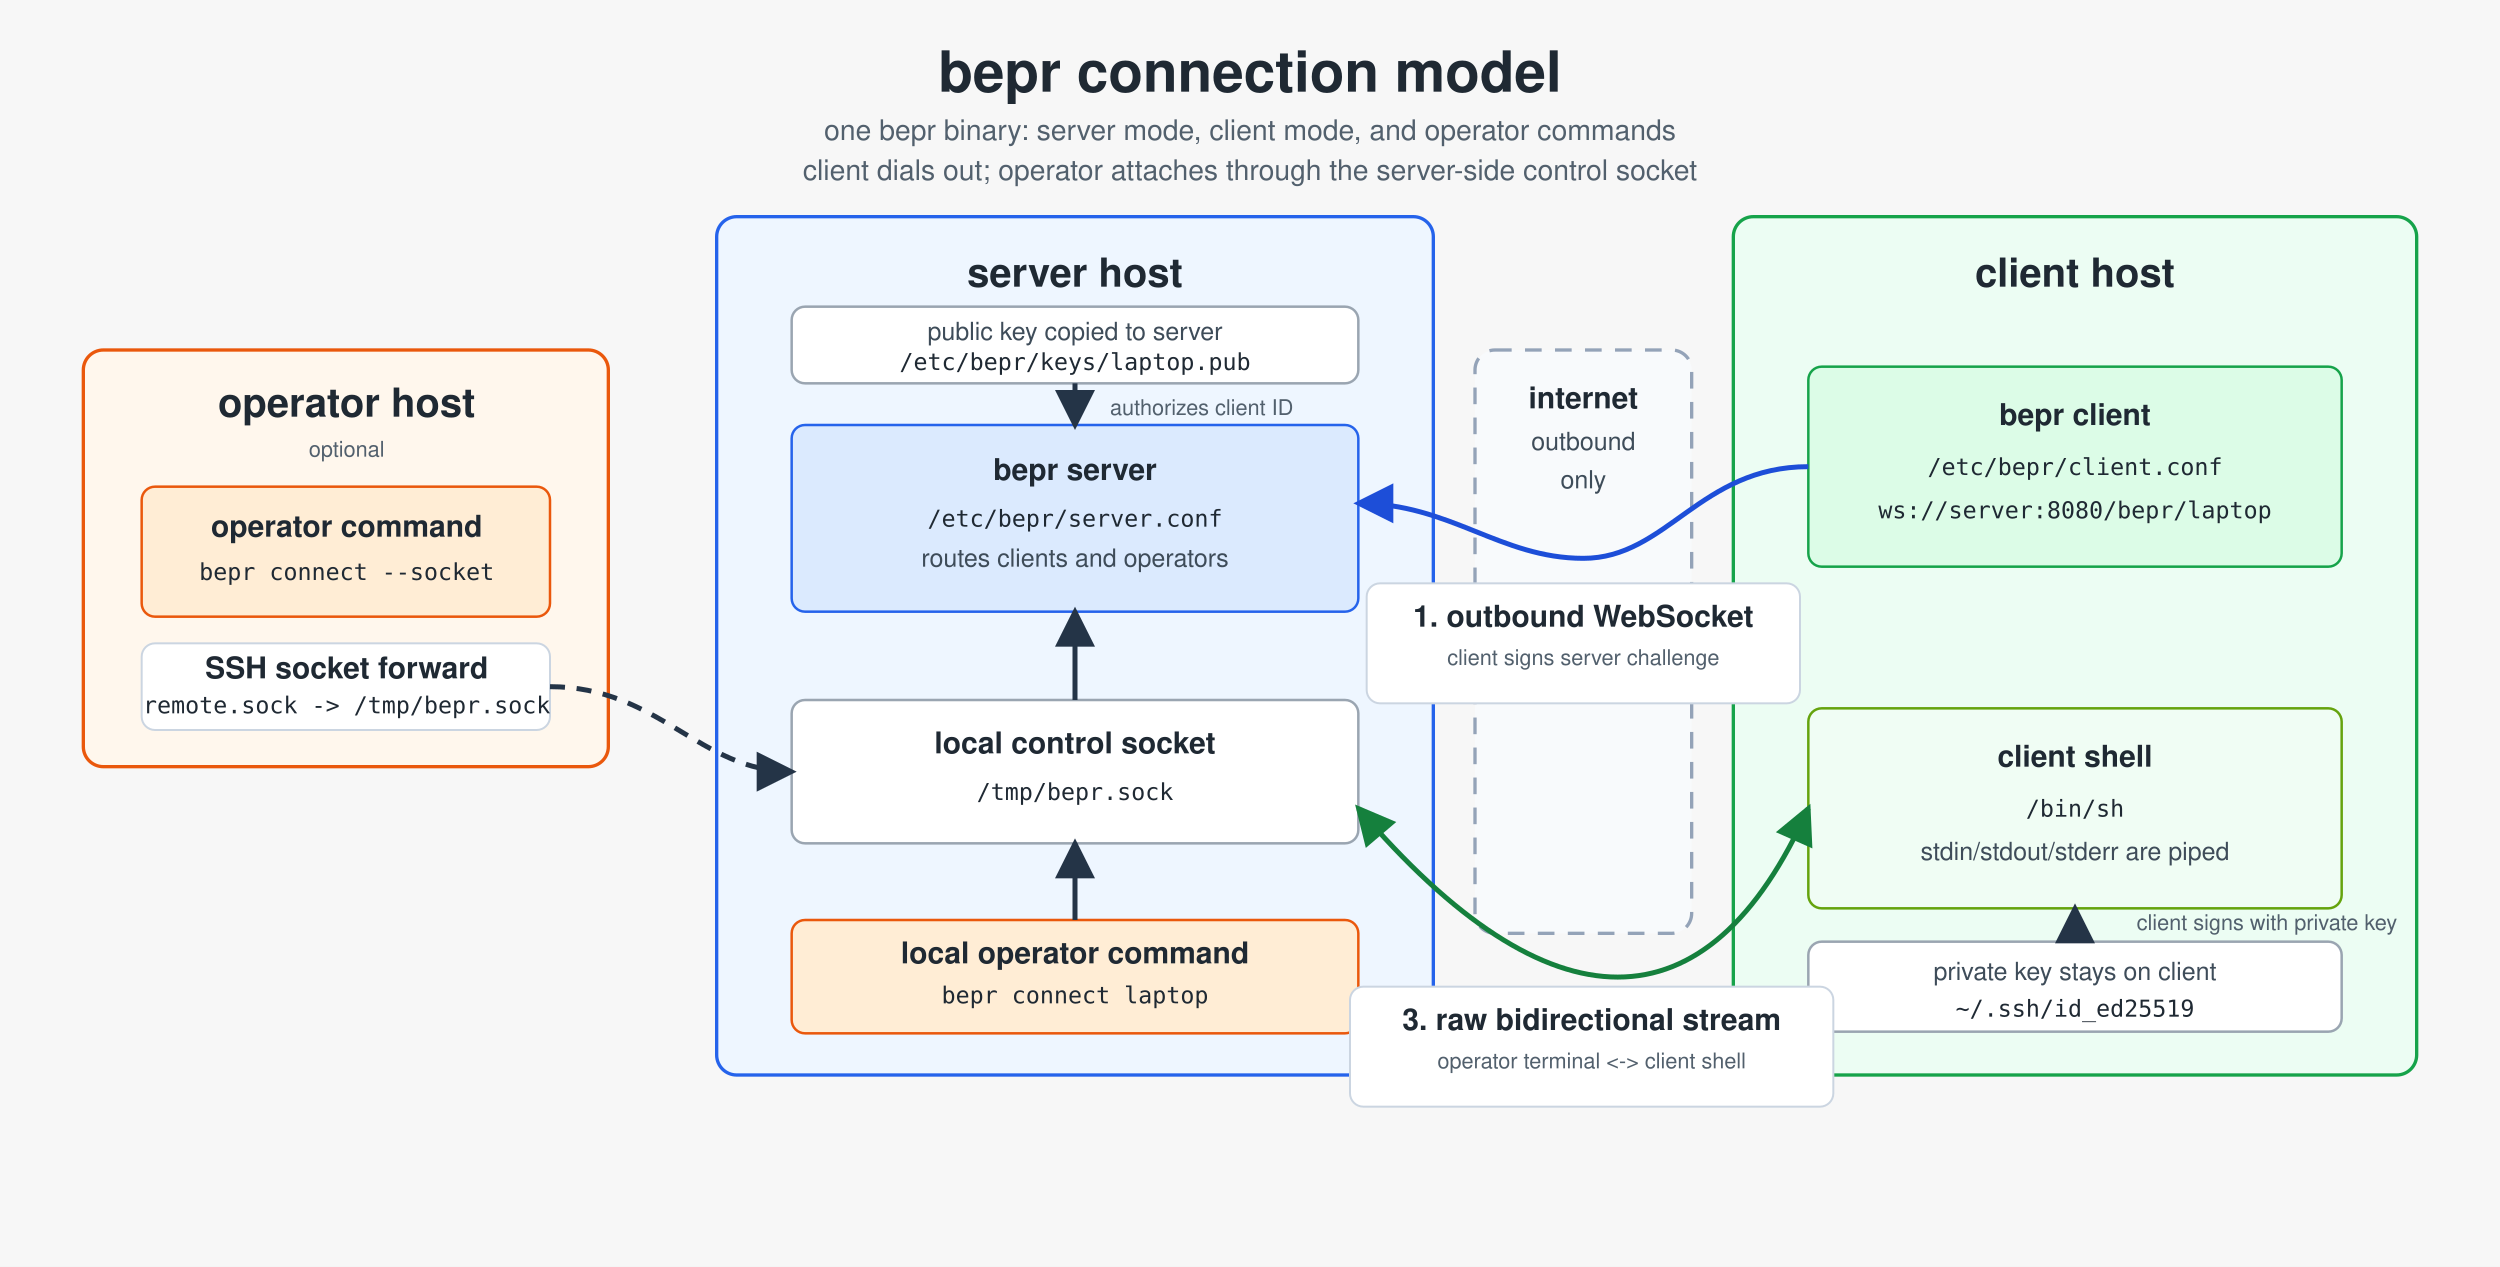
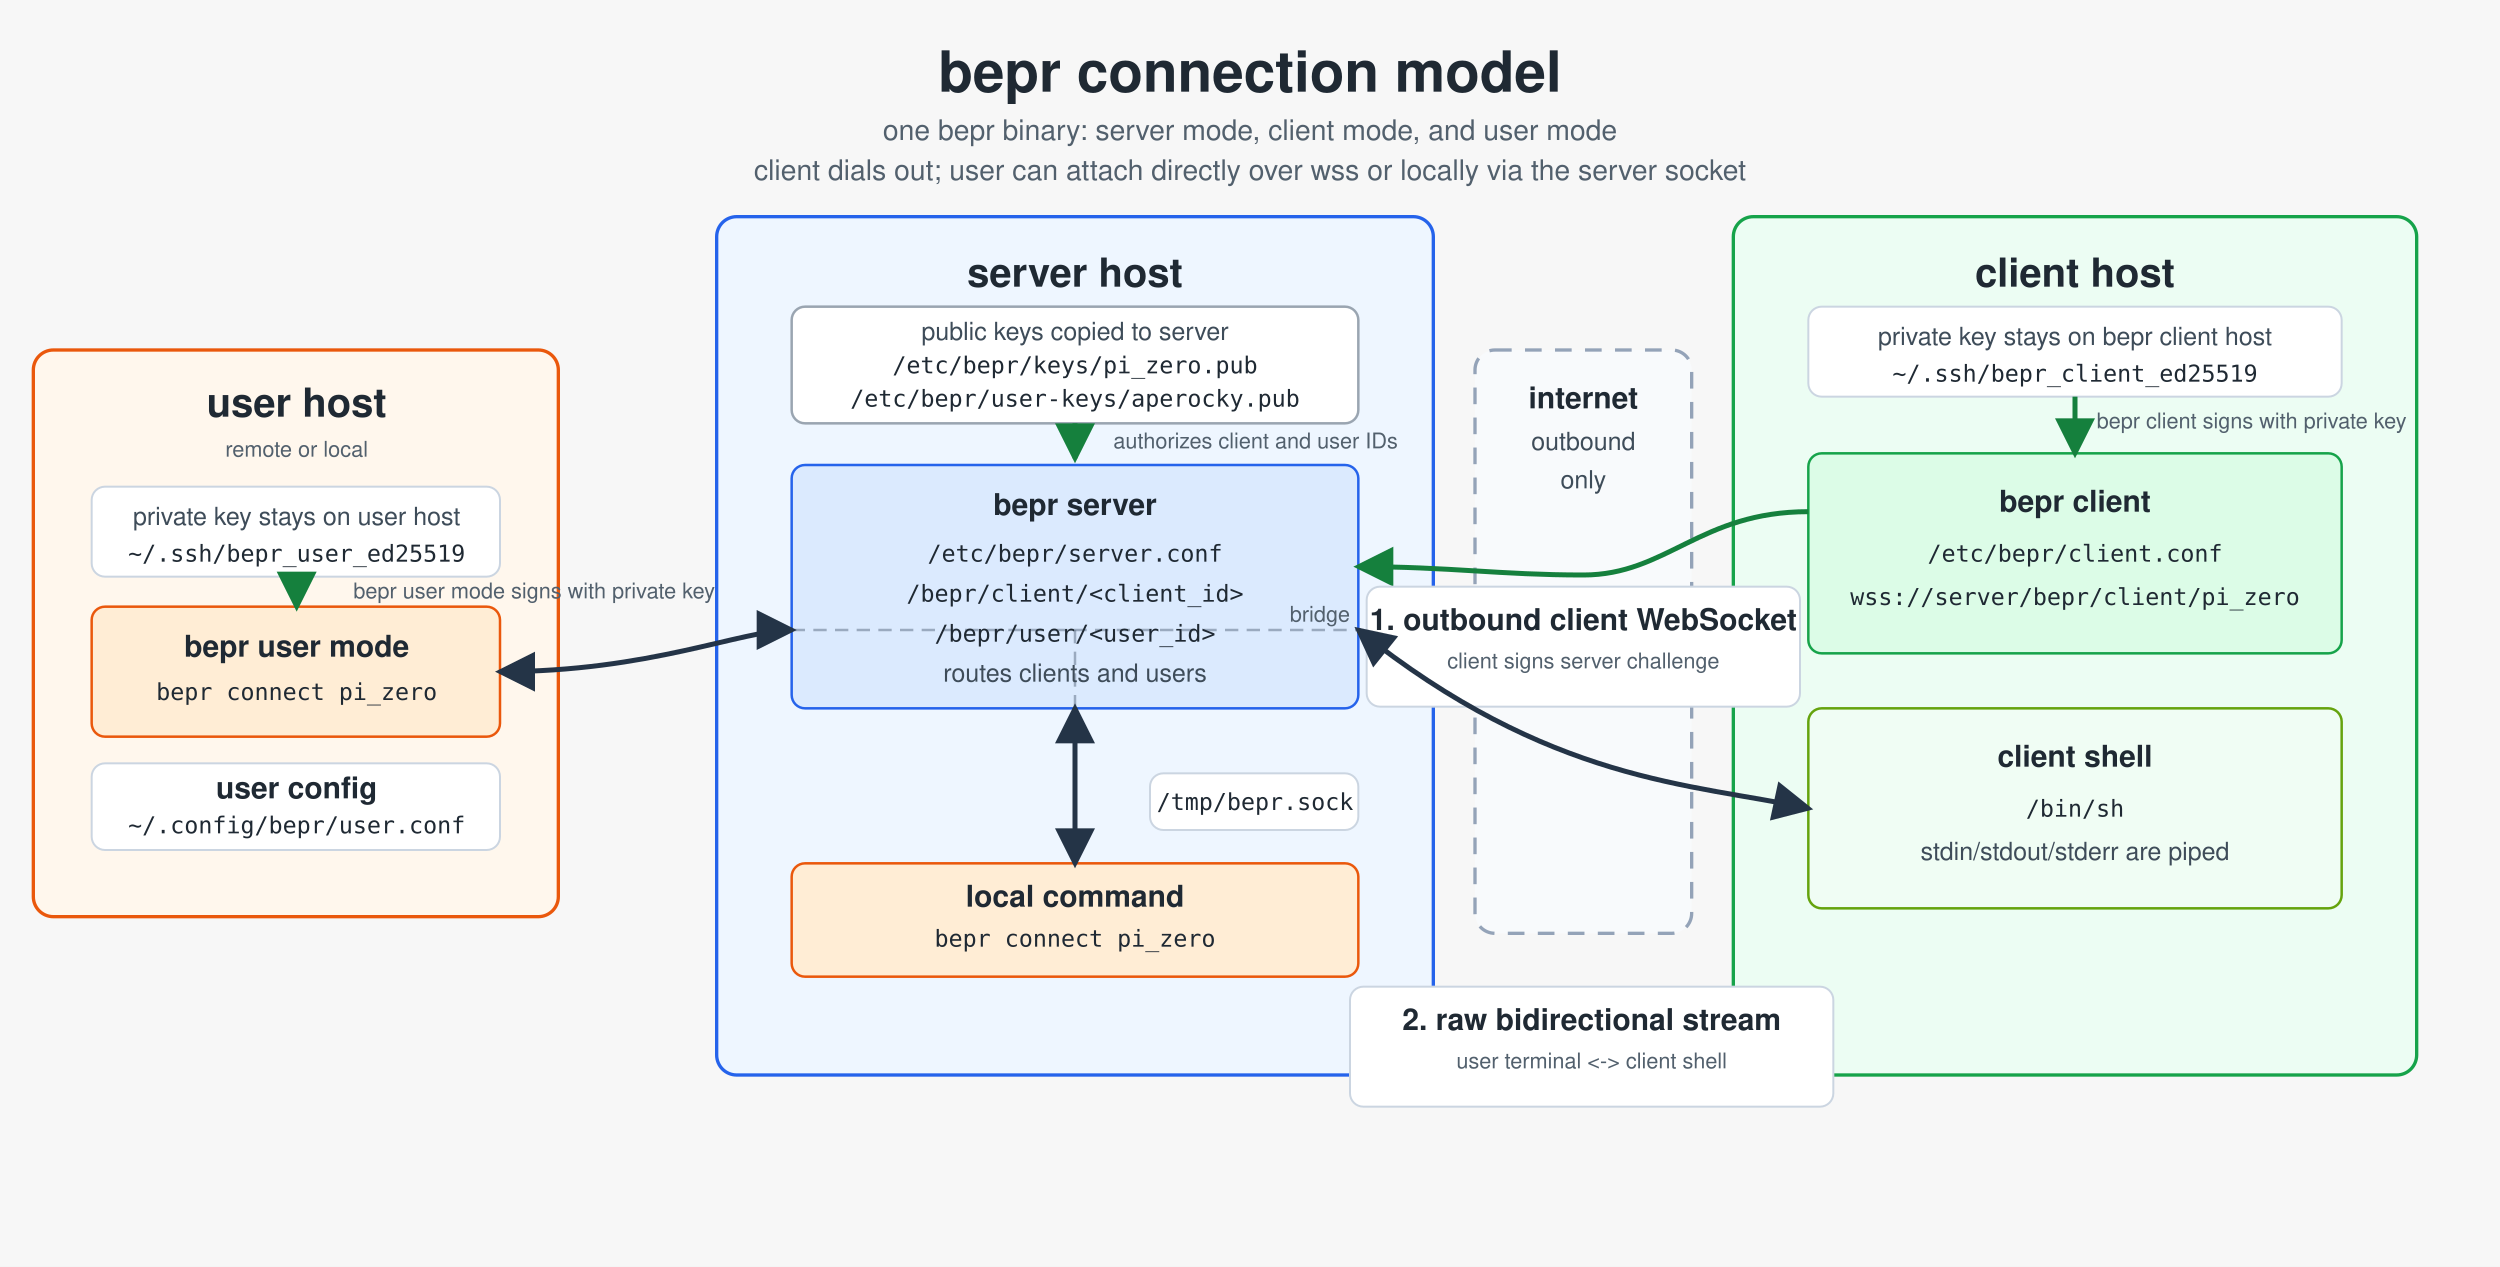
<svg xmlns="http://www.w3.org/2000/svg" width="1500" height="760" viewBox="0 0 1500 760" role="img" aria-labelledby="title desc">
  <defs>
    <marker id="arrow" markerWidth="8" markerHeight="8" refX="7" refY="4" orient="auto" markerUnits="strokeWidth">
      <path d="M 0 0 L 8 4 L 0 8 z" fill="#243447" />
    </marker>
    <marker id="arrow-blue" markerWidth="8" markerHeight="8" refX="7" refY="4" orient="auto" markerUnits="strokeWidth">
      <path d="M 0 0 L 8 4 L 0 8 z" fill="#1d4ed8" />
    </marker>
    <marker id="arrow-green" markerWidth="8" markerHeight="8" refX="7" refY="4" orient="auto" markerUnits="strokeWidth">
      <path d="M 0 0 L 8 4 L 0 8 z" fill="#15803d" />
    </marker>
    <marker id="arrow-green-start" markerWidth="8" markerHeight="8" refX="1" refY="4" orient="auto" markerUnits="strokeWidth">
      <path d="M 8 0 L 0 4 L 8 8 z" fill="#15803d" />
    </marker>
+     <marker id="arrow-start" markerWidth="8" markerHeight="8" refX="1" refY="4" orient="auto" markerUnits="strokeWidth">
+       <path d="M 8 0 L 0 4 L 8 8 z" fill="#243447" />
+     </marker>
    <style>
      text {
        font-family: Helvetica, Arial, sans-serif;
        fill: #1f2933;
      }
      .title {
        font-size: 34px;
        font-weight: 700;
      }
      .subtitle {
        font-size: 17px;
        fill: #52606d;
      }
      .host-title {
        font-size: 24px;
        font-weight: 700;
      }
      .section {
        font-size: 18px;
        font-weight: 700;
      }
      .body {
        font-size: 15px;
        fill: #3e4c59;
      }
      .code {
        font-family: Menlo, Consolas, monospace;
        font-size: 14px;
        fill: #1f2933;
      }
      .tiny {
        font-size: 13px;
        fill: #52606d;
      }
      .server-host {
        fill: #eef6ff;
        stroke: #2563eb;
        stroke-width: 2;
      }
      .operator-host {
        fill: #fff7ed;
        stroke: #ea580c;
        stroke-width: 2;
      }
      .client-host {
        fill: #ecfdf3;
        stroke: #16a34a;
        stroke-width: 2;
      }
      .internet {
        fill: #f8fafc;
        stroke: #94a3b8;
        stroke-width: 2;
        stroke-dasharray: 10 8;
      }
      .card {
        fill: #ffffff;
        stroke: #9aa5b1;
        stroke-width: 1.5;
      }
      .server-card {
        fill: #dbeafe;
        stroke: #2563eb;
      }
      .operator-card {
        fill: #ffedd5;
        stroke: #ea580c;
      }
      .client-card {
        fill: #dcfce7;
        stroke: #16a34a;
      }
      .shell-card {
        fill: #f0fdf4;
        stroke: #65a30d;
      }
      .note {
        fill: #ffffff;
        stroke: #cbd5e1;
        stroke-width: 1.2;
      }
      .arrow {
        fill: none;
        stroke: #243447;
        stroke-width: 3;
        marker-end: url(#arrow);
      }
      .blue-arrow {
        fill: none;
        stroke: #1d4ed8;
        stroke-width: 3;
        marker-end: url(#arrow-blue);
      }
      .green-arrow {
        fill: none;
        stroke: #15803d;
        stroke-width: 3;
        marker-end: url(#arrow-green);
      }
      .green-bidir {
        fill: none;
        stroke: #15803d;
        stroke-width: 3;
        marker-start: url(#arrow-green-start);
        marker-end: url(#arrow-green);
      }
+       .bidir {
+         fill: none;
+         stroke: #243447;
+         stroke-width: 3;
+         marker-start: url(#arrow-start);
+         marker-end: url(#arrow);
+       }
      .dash {
        stroke-dasharray: 9 7;
      }
    </style>
  </defs>
  <rect width="1500" height="760" fill="#f7f7f7" />
  <text class="title" x="750" y="55" text-anchor="middle">bepr connection model</text>
-   <text class="subtitle" x="750" y="84" text-anchor="middle">one bepr binary: server mode, client mode, and operator commands</text>
-   <text class="subtitle" x="750" y="108" text-anchor="middle">client dials out; operator attaches through the server-side control socket</text>
-   <rect class="operator-host" x="50" y="210" width="315" height="250" rx="12" />
-   <text class="host-title" x="208" y="250" text-anchor="middle">operator host</text>
-   <text class="tiny" x="208" y="274" text-anchor="middle">optional</text>
-   <rect class="card operator-card" x="85" y="292" width="245" height="78" rx="8" />
-   <text class="section" x="208" y="322" text-anchor="middle">operator command</text>
-   <text class="code" x="208" y="348" text-anchor="middle">bepr connect --socket</text>
-   <rect class="note" x="85" y="386" width="245" height="52" rx="8" />
-   <text class="section" x="208" y="407" text-anchor="middle">SSH socket forward</text>
-   <text class="code" x="208" y="428" text-anchor="middle">remote.sock -&gt; /tmp/bepr.sock</text>
+   <text class="subtitle" x="750" y="84" text-anchor="middle">one bepr binary: server mode, client mode, and user mode</text>
+   <text class="subtitle" x="750" y="108" text-anchor="middle">client dials out; user can attach directly over wss or locally via the server socket</text>
+   <rect class="operator-host" x="20" y="210" width="315" height="340" rx="12" />
+   <text class="host-title" x="178" y="250" text-anchor="middle">user host</text>
+   <text class="tiny" x="178" y="274" text-anchor="middle">remote or local</text>
+   <rect class="note" x="55" y="292" width="245" height="54" rx="8" />
+   <text class="body" x="178" y="315" text-anchor="middle">private key stays on user host</text>
+   <text class="code" x="178" y="337" text-anchor="middle">~/.ssh/bepr_user_ed25519</text>
+   <rect class="card operator-card" x="55" y="364" width="245" height="78" rx="8" />
+   <text class="section" x="178" y="394" text-anchor="middle">bepr user mode</text>
+   <text class="code" x="178" y="420" text-anchor="middle">bepr connect pi_zero</text>
+   <rect class="note" x="55" y="458" width="245" height="52" rx="8" />
+   <text class="section" x="178" y="479" text-anchor="middle">user config</text>
+   <text class="code" x="178" y="500" text-anchor="middle">~/.config/bepr/user.conf</text>
  <rect class="server-host" x="430" y="130" width="430" height="515" rx="12" />
  <text class="host-title" x="645" y="172" text-anchor="middle">server host</text>
-   <rect class="card" x="475" y="184" width="340" height="46" rx="8" />
-   <text class="body" x="645" y="204" text-anchor="middle">public key copied to server</text>
-   <text class="code" x="645" y="222" text-anchor="middle">/etc/bepr/keys/laptop.pub</text>
+   <rect class="card" x="475" y="184" width="340" height="70" rx="8" />
+   <text class="body" x="645" y="204" text-anchor="middle">public keys copied to server</text>
+   <text class="code" x="645" y="224" text-anchor="middle">/etc/bepr/keys/pi_zero.pub</text>
+   <text class="code" x="645" y="244" text-anchor="middle">/etc/bepr/user-keys/aperocky.pub</text>
  <rect class="client-host" x="1040" y="130" width="410" height="515" rx="12" />
  <text class="host-title" x="1245" y="172" text-anchor="middle">client host</text>
  <rect class="internet" x="885" y="210" width="130" height="350" rx="12" />
  <text class="section" x="950" y="245" text-anchor="middle">internet</text>
  <text class="body" x="950" y="270" text-anchor="middle">outbound</text>
  <text class="body" x="950" y="293" text-anchor="middle">only</text>
-   <rect class="card server-card" x="475" y="255" width="340" height="112" rx="8" />
-   <text class="section" x="645" y="288" text-anchor="middle">bepr server</text>
-   <text class="code" x="645" y="316" text-anchor="middle">/etc/bepr/server.conf</text>
-   <text class="body" x="645" y="340" text-anchor="middle">routes clients and operators</text>
-   <rect class="card" x="475" y="420" width="340" height="86" rx="8" />
-   <text class="section" x="645" y="452" text-anchor="middle">local control socket</text>
-   <text class="code" x="645" y="480" text-anchor="middle">/tmp/bepr.sock</text>
-   <rect class="card operator-card" x="475" y="552" width="340" height="68" rx="8" />
-   <text class="section" x="645" y="578" text-anchor="middle">local operator command</text>
-   <text class="code" x="645" y="602" text-anchor="middle">bepr connect laptop</text>
-   <rect class="card client-card" x="1085" y="220" width="320" height="120" rx="8" />
-   <text class="section" x="1245" y="255" text-anchor="middle">bepr client</text>
-   <text class="code" x="1245" y="285" text-anchor="middle">/etc/bepr/client.conf</text>
-   <text class="code" x="1245" y="311" text-anchor="middle">ws://server:8080/bepr/laptop</text>
+   <rect class="card server-card" x="475" y="279" width="340" height="146" rx="8" />
+   <line x1="475" y1="378" x2="815" y2="378" stroke="#64748b" stroke-width="1.5" stroke-dasharray="8 5" opacity="0.55" />
+   <text class="tiny" x="810" y="373" text-anchor="end" fill="#64748b">bridge</text>
+   <line x1="645" y1="378" x2="645" y2="425" stroke="#64748b" stroke-width="1.5" stroke-dasharray="8 5" opacity="0.55" />
+   <text class="section" x="645" y="309" text-anchor="middle">bepr server</text>
+   <text class="code" x="645" y="337" text-anchor="middle">/etc/bepr/server.conf</text>
+   <text class="code" x="645" y="361" text-anchor="middle">/bepr/client/&lt;client_id&gt;</text>
+   <text class="code" x="645" y="385" text-anchor="middle">/bepr/user/&lt;user_id&gt;</text>
+   <text class="body" x="645" y="409" text-anchor="middle">routes clients and users</text>
+   <rect class="card operator-card" x="475" y="518" width="340" height="68" rx="8" />
+   <text class="section" x="645" y="544" text-anchor="middle">local command</text>
+   <text class="code" x="645" y="568" text-anchor="middle">bepr connect pi_zero</text>
+   <rect class="note" x="690" y="464" width="125" height="34" rx="8" />
+   <text class="code" x="753" y="486" text-anchor="middle">/tmp/bepr.sock</text>
+   <rect class="note" x="1085" y="184" width="320" height="54" rx="8" />
+   <text class="body" x="1245" y="207" text-anchor="middle">private key stays on bepr client host</text>
+   <text class="code" x="1245" y="229" text-anchor="middle">~/.ssh/bepr_client_ed25519</text>
+   <rect class="card client-card" x="1085" y="272" width="320" height="120" rx="8" />
+   <text class="section" x="1245" y="307" text-anchor="middle">bepr client</text>
+   <text class="code" x="1245" y="337" text-anchor="middle">/etc/bepr/client.conf</text>
+   <text class="code" x="1245" y="363" text-anchor="middle">wss://server/bepr/client/pi_zero</text>
  <rect class="card shell-card" x="1085" y="425" width="320" height="120" rx="8" />
  <text class="section" x="1245" y="460" text-anchor="middle">client shell</text>
  <text class="code" x="1245" y="490" text-anchor="middle">/bin/sh</text>
  <text class="body" x="1245" y="516" text-anchor="middle">stdin/stdout/stderr are piped</text>
-   <rect class="card" x="1085" y="565" width="320" height="54" rx="8" />
-   <text class="body" x="1245" y="588" text-anchor="middle">private key stays on client</text>
-   <text class="code" x="1245" y="610" text-anchor="middle">~/.ssh/id_ed25519</text>
-   <path class="arrow dash" d="M 645 230 L 645 255" />
-   <text class="tiny" x="666" y="249">authorizes client ID</text>
-   <path class="blue-arrow" d="M 1085 280 C 1020 280, 1000 335, 950 335 C 900 335, 870 302, 815 302" />
-   <rect class="note" x="820" y="350" width="260" height="72" rx="8" />
-   <text class="section" x="950" y="376" text-anchor="middle">1. outbound WebSocket</text>
-   <text class="tiny" x="950" y="399" text-anchor="middle">client signs server challenge</text>
-   <path class="arrow" d="M 645 552 L 645 506" />
-   <path class="arrow" d="M 645 420 L 645 367" />
-   <path class="arrow dash" d="M 330 412 C 395 412, 420 463, 475 463" />
-   <path class="green-bidir" d="M 815 485 C 930 620, 1025 620, 1085 485" />
+   <path class="green-arrow dash" d="M 645 254 L 645 275" />
+   <text class="tiny" x="668" y="269">authorizes client and user IDs</text>
+   <path class="green-arrow" d="M 1085 307 C 1020 307, 1000 345, 950 345 C 900 345, 870 340, 815 340" />
+   <rect class="note" x="820" y="352" width="260" height="72" rx="8" />
+   <text class="section" x="950" y="378" text-anchor="middle">1. outbound client WebSocket</text>
+   <text class="tiny" x="950" y="401" text-anchor="middle">client signs server challenge</text>
+   <path class="bidir" d="M 645 518 L 645 425" />
+   <path class="bidir" d="M 300 403 C 390 403, 445 378, 475 378" />
+   <path class="bidir" d="M 815 378 C 930 470, 1015 470, 1085 485" />
  <rect class="note" x="810" y="592" width="290" height="72" rx="8" />
-   <text class="section" x="955" y="618" text-anchor="middle">3. raw bidirectional stream</text>
-   <text class="tiny" x="955" y="641" text-anchor="middle">operator terminal &lt;-&gt; client shell</text>
-   <path class="arrow dash" d="M 1245 565 L 1245 545" />
-   <text class="tiny" x="1282" y="558">client signs with private key</text>
+   <text class="section" x="955" y="618" text-anchor="middle">2. raw bidirectional stream</text>
+   <text class="tiny" x="955" y="641" text-anchor="middle">user terminal &lt;-&gt; client shell</text>
+   <path class="green-arrow" d="M 178 346 L 178 364" />
+   <text class="tiny" x="212" y="359">bepr user mode signs with private key</text>
+   <path class="green-arrow" d="M 1245 238 L 1245 272" />
+   <text class="tiny" x="1258" y="257" text-anchor="start">bepr client signs with private key</text>
</svg>
